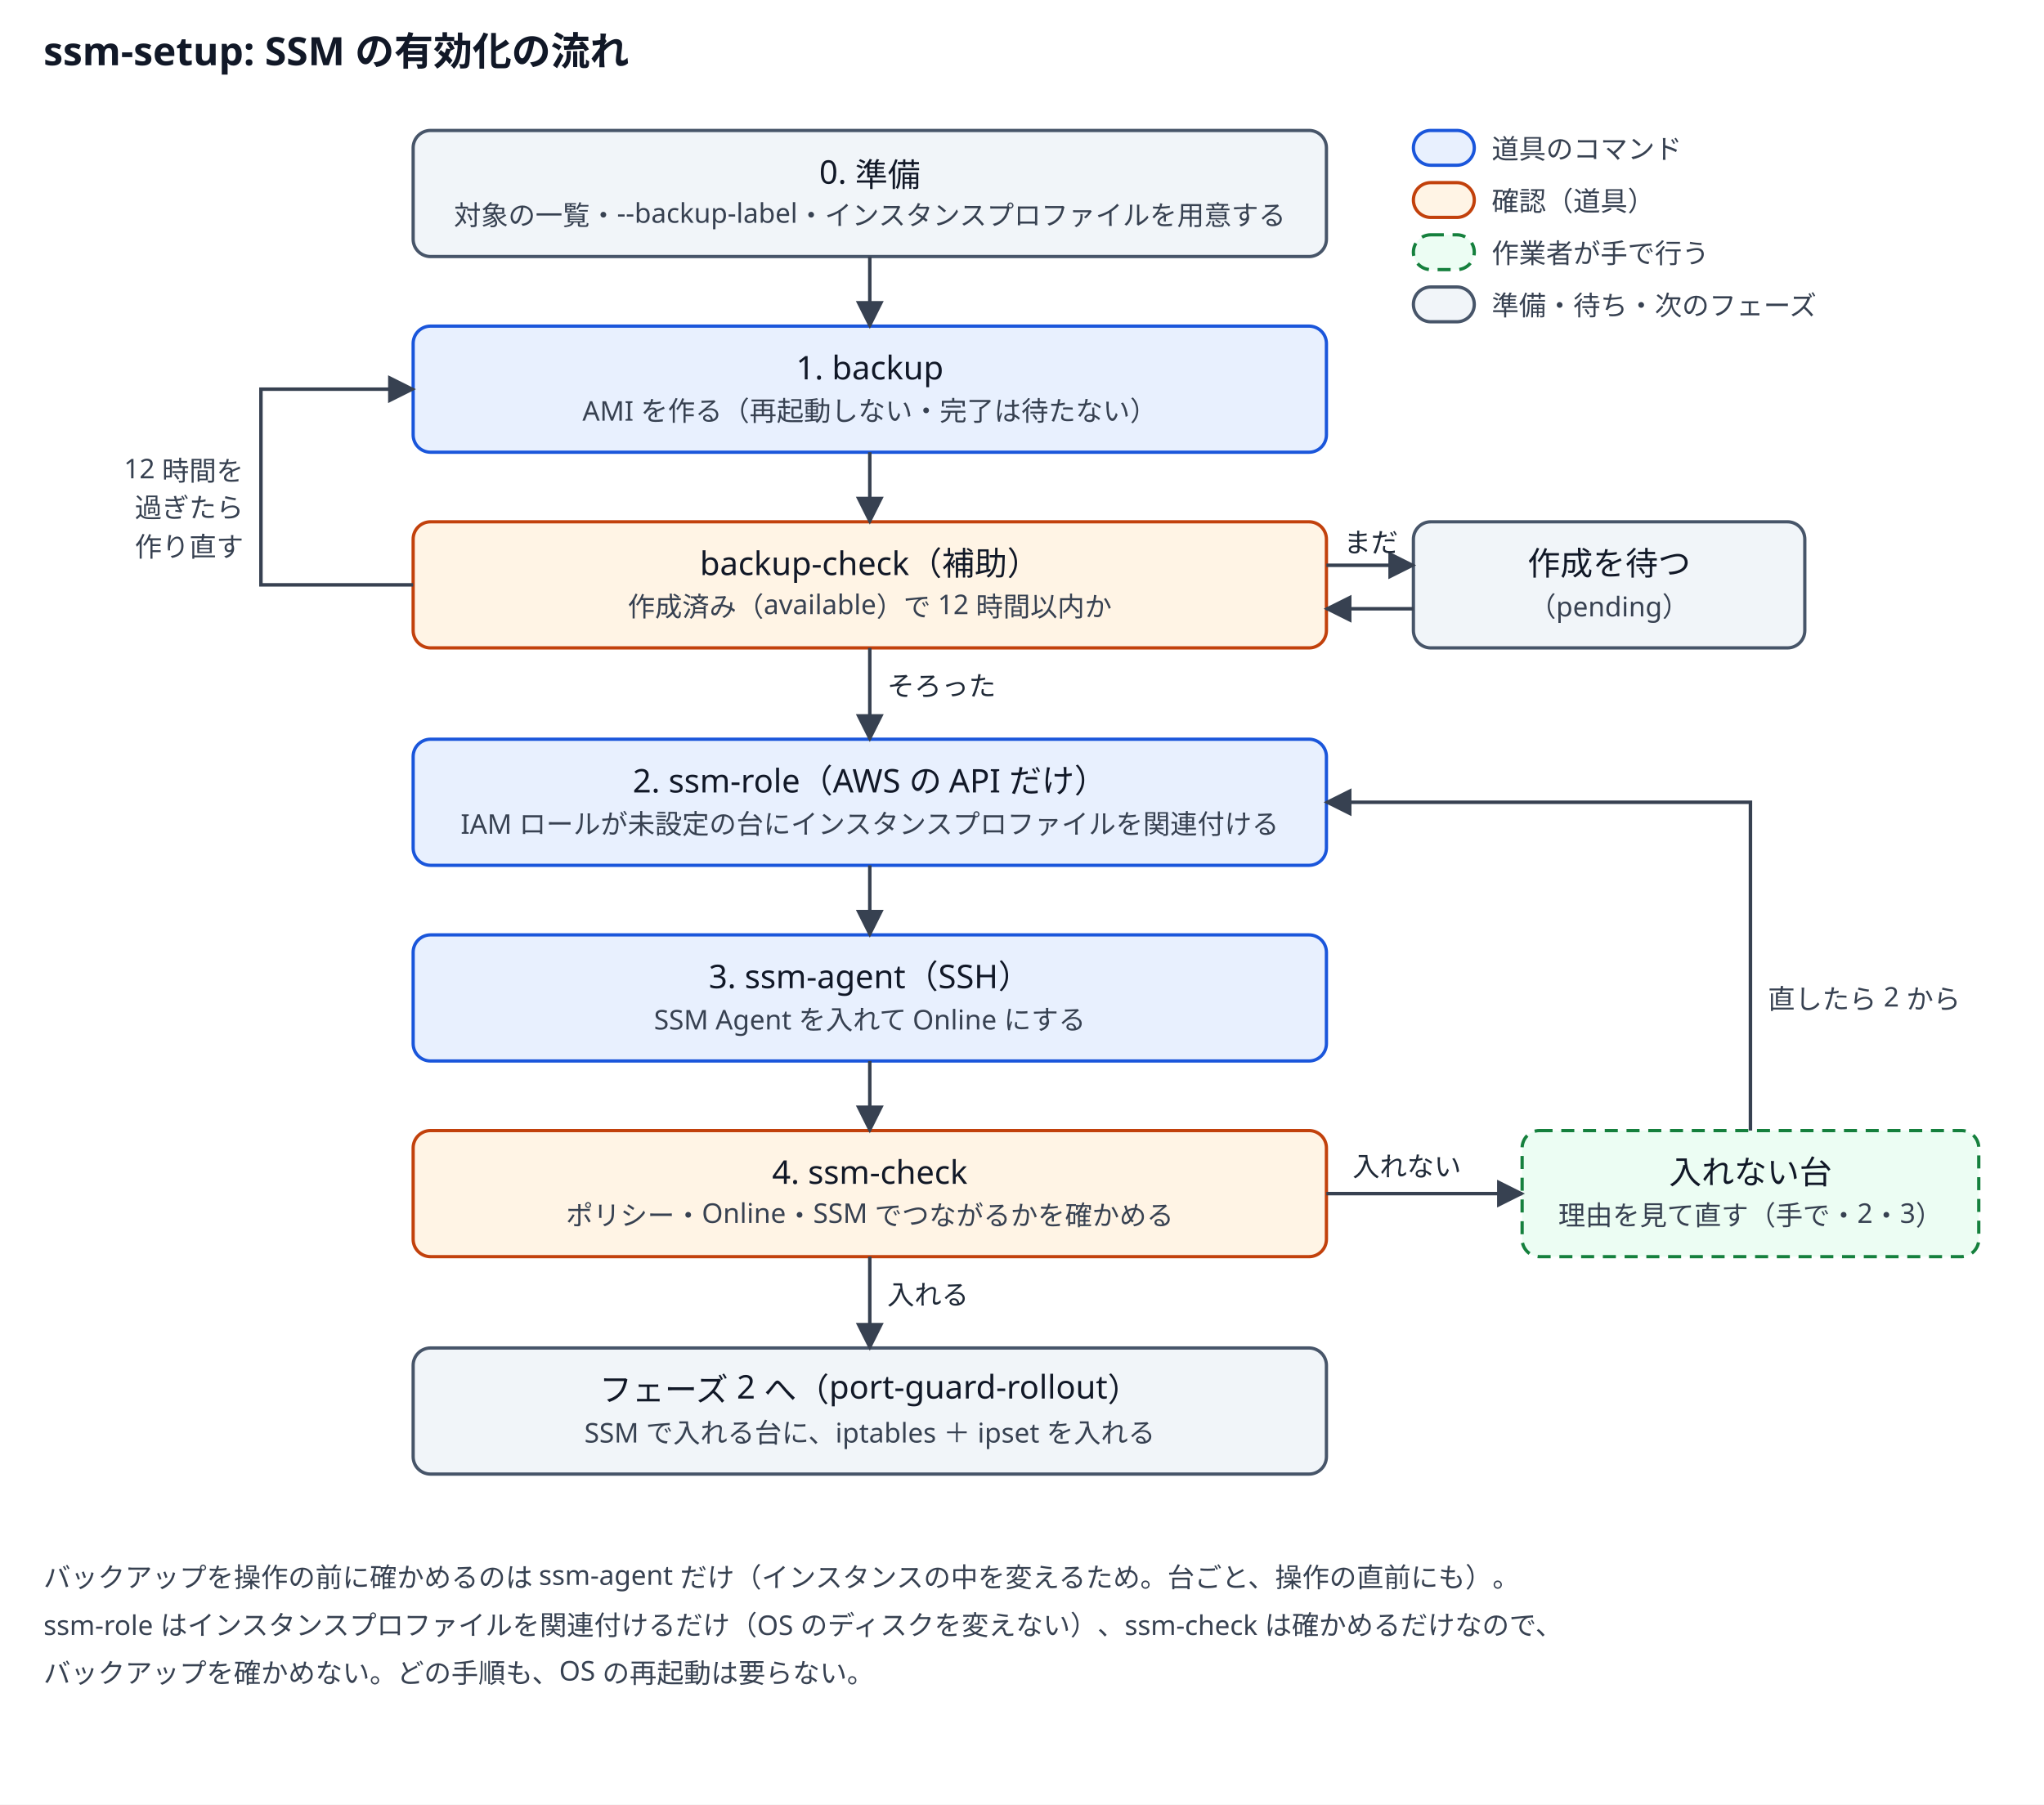
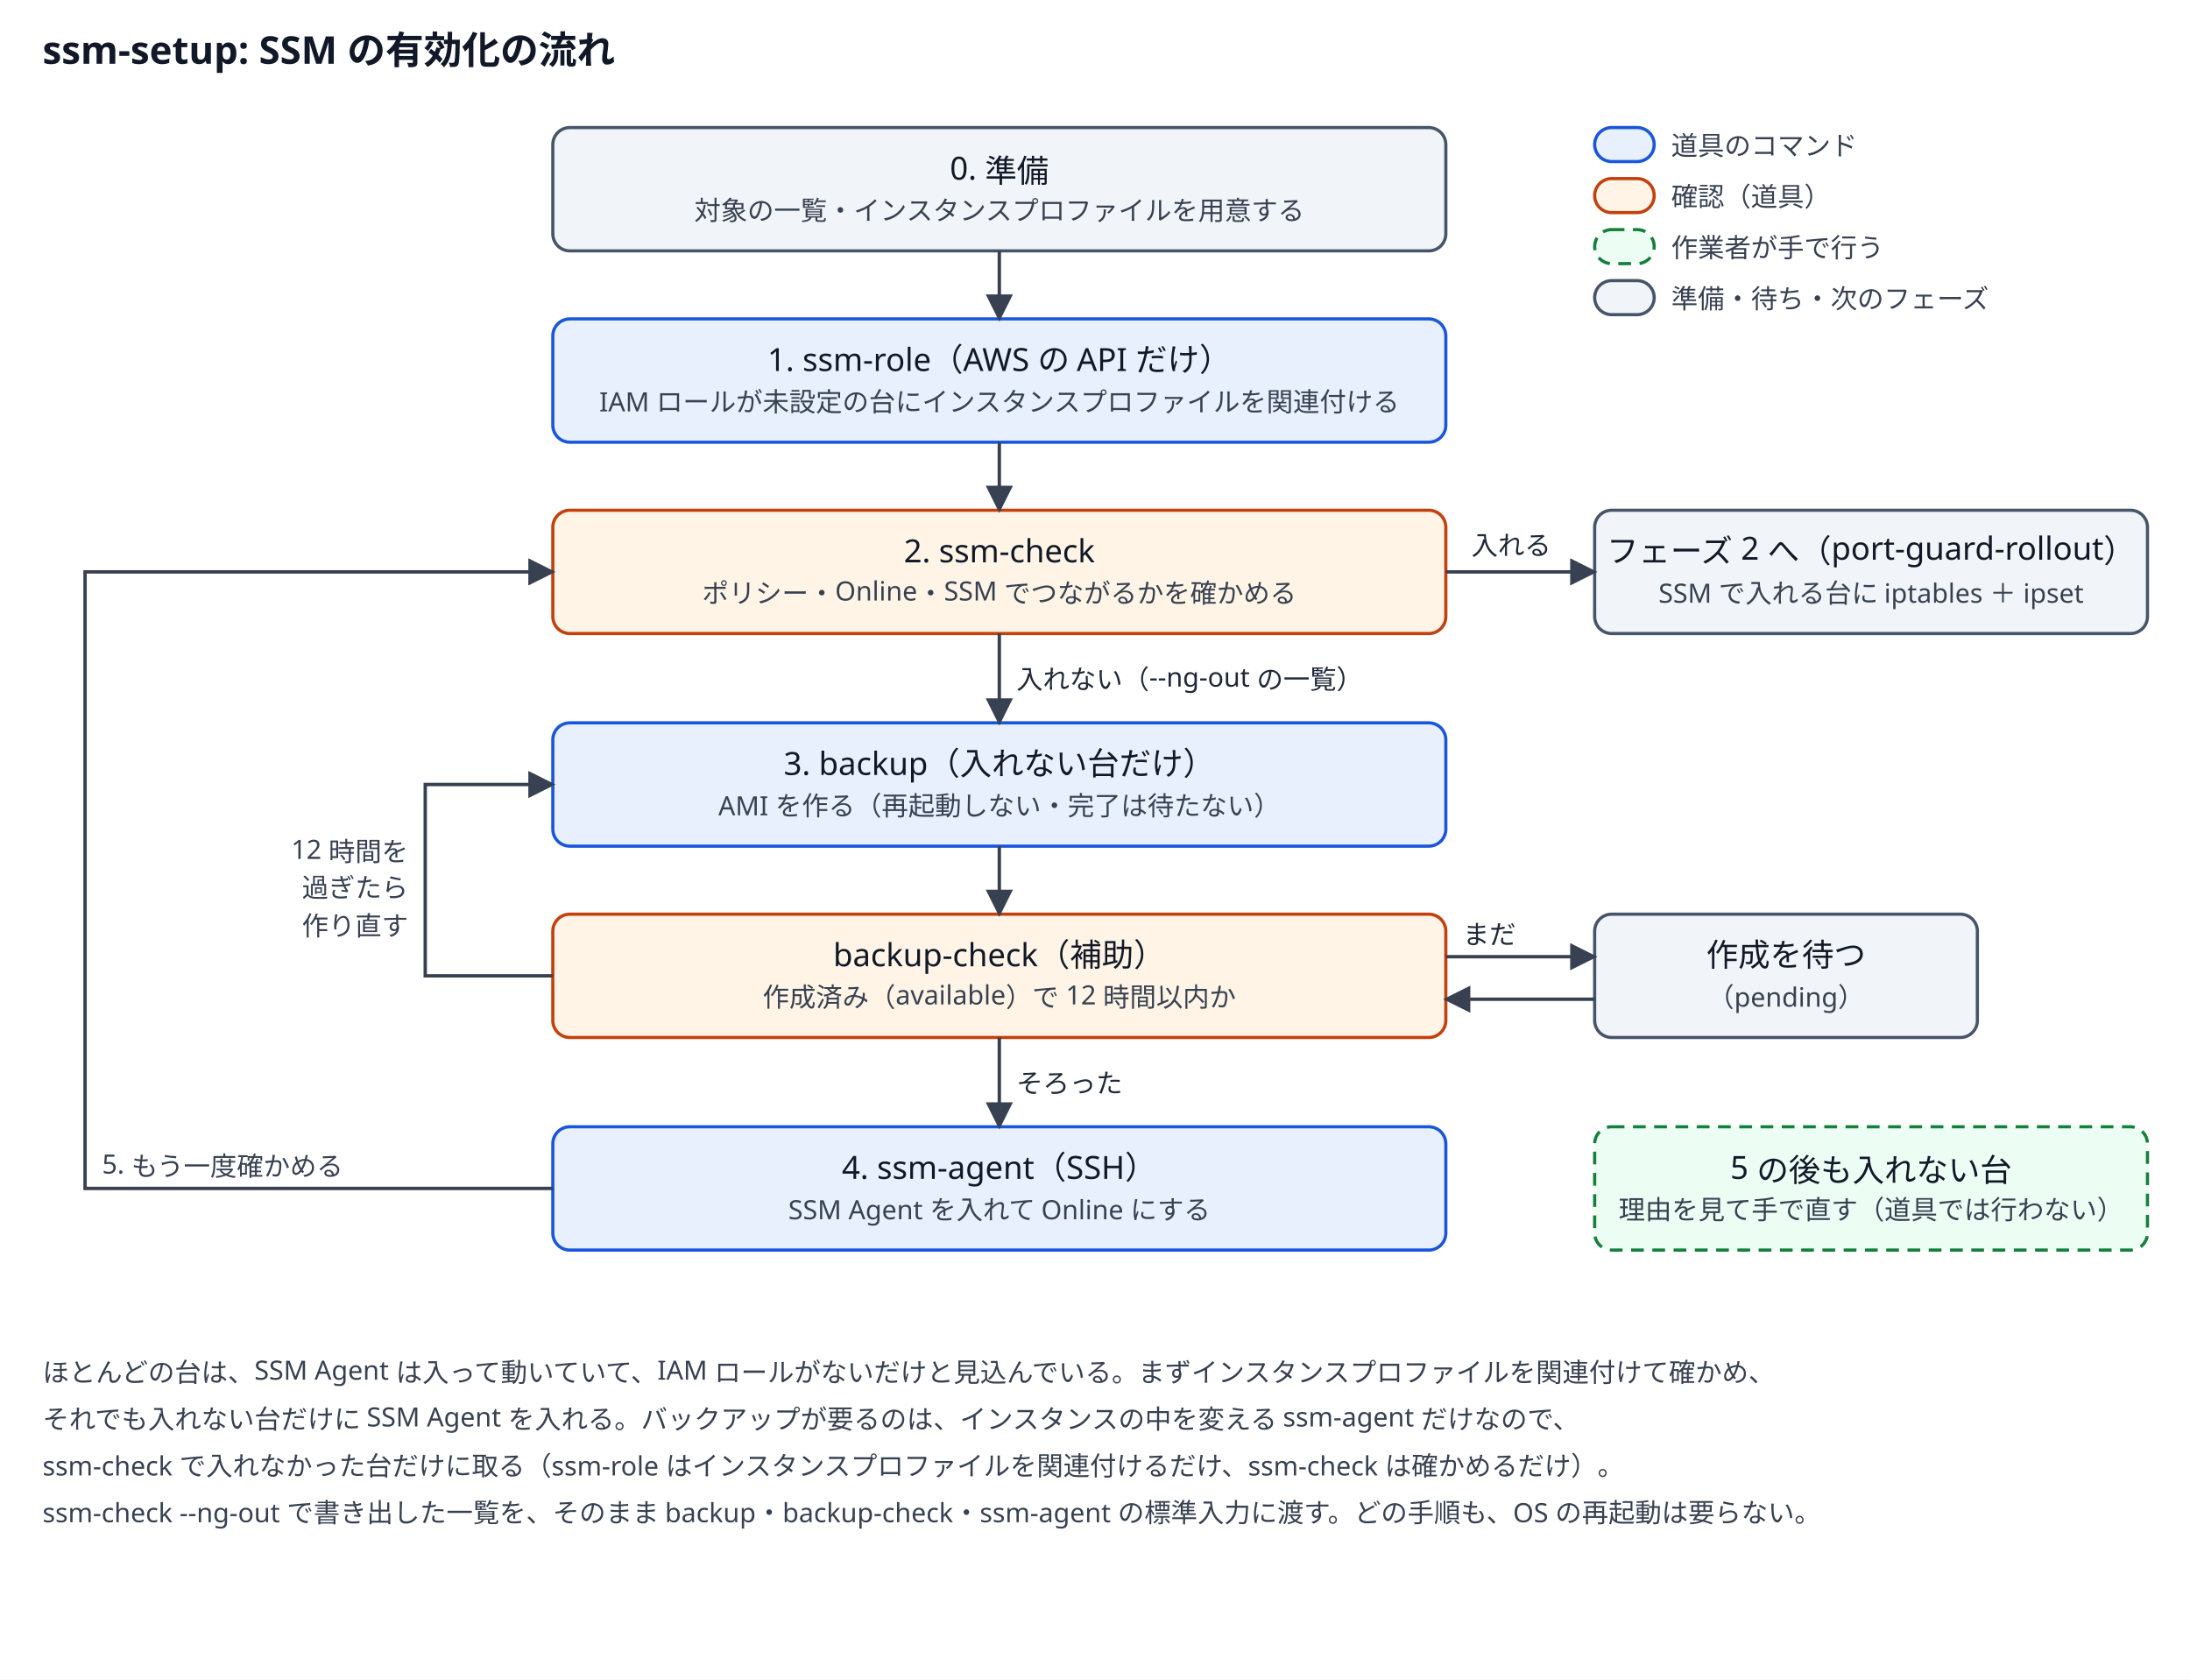
- <svg xmlns="http://www.w3.org/2000/svg" width="940" height="830" viewBox="0 0 940 830" role="img">
+ <svg xmlns="http://www.w3.org/2000/svg" width="1030" height="790" viewBox="0 0 1030 790" role="img">
  <style>
    .bg { fill: #ffffff; }
    .box { stroke-width: 1.5; rx: 8; }
    .command { fill: #e8f0fe; stroke: #1a56db; }
    .check { fill: #fff4e5; stroke: #c2410c; }
    .manual { fill: #ecfdf3; stroke: #15803d; stroke-dasharray: 6 4; }
    .done { fill: #f1f5f9; stroke: #475569; }
    .ok { fill: #dcfce7; stroke: #15803d; }
    .ng { fill: #fee2e2; stroke: #b91c1c; }
    .note { fill: #fafafa; stroke: #9ca3af; stroke-dasharray: 3 3; }
    text { font-family: "Hiragino Sans", "Noto Sans JP", "Yu Gothic", sans-serif; fill: #111827; }
    .t { font-size: 15px; }
    .s { font-size: 12.5px; fill: #374151; }
    .lbl { font-size: 12.5px; fill: #1f2937; }
    .title { font-size: 18px; font-weight: bold; }
    .edge { stroke: #374151; stroke-width: 1.6; fill: none; marker-end: url(#arrow); }
    .bracket { stroke: #6b7280; stroke-width: 1.4; fill: none; }
  </style>
  <defs>
    <marker id="arrow" viewBox="0 0 10 10" refX="9" refY="5" markerWidth="8" markerHeight="8" orient="auto-start-reverse">
      <path d="M 0 0 L 10 5 L 0 10 z" fill="#374151" />
    </marker>
  </defs>
-   <rect class="bg" x="0" y="0" width="940" height="830" />
+   <rect class="bg" x="0" y="0" width="1030" height="790" />
  <text class="title" x="20" y="30">ssm-setup: SSM の有効化の流れ</text>
-   <rect class="box done" x="190" y="60" width="420" height="58" />
-   <text class="t" x="400.0" y="84.5" text-anchor="middle">0. 準備</text>
-   <text class="s" x="400.0" y="103.5" text-anchor="middle">対象の一覧・--backup-label・インスタンスプロファイルを用意する</text>
-   <rect class="box command" x="190" y="150" width="420" height="58" />
-   <text class="t" x="400.0" y="174.5" text-anchor="middle">1. backup</text>
-   <text class="s" x="400.0" y="193.5" text-anchor="middle">AMI を作る（再起動しない・完了は待たない）</text>
-   <rect class="box check" x="190" y="240" width="420" height="58" />
-   <text class="t" x="400.0" y="264.5" text-anchor="middle">backup-check（補助）</text>
-   <text class="s" x="400.0" y="283.5" text-anchor="middle">作成済み（available）で 12 時間以内か</text>
-   <rect class="box command" x="190" y="340" width="420" height="58" />
-   <text class="t" x="400.0" y="364.5" text-anchor="middle">2. ssm-role（AWS の API だけ）</text>
-   <text class="s" x="400.0" y="383.5" text-anchor="middle">IAM ロールが未設定の台にインスタンスプロファイルを関連付ける</text>
-   <rect class="box command" x="190" y="430" width="420" height="58" />
-   <text class="t" x="400.0" y="454.5" text-anchor="middle">3. ssm-agent（SSH）</text>
-   <text class="s" x="400.0" y="473.5" text-anchor="middle">SSM Agent を入れて Online にする</text>
-   <rect class="box check" x="190" y="520" width="420" height="58" />
-   <text class="t" x="400.0" y="544.5" text-anchor="middle">4. ssm-check</text>
-   <text class="s" x="400.0" y="563.5" text-anchor="middle">ポリシー・Online・SSM でつながるかを確かめる</text>
-   <rect class="box done" x="190" y="620" width="420" height="58" />
-   <text class="t" x="400.0" y="644.5" text-anchor="middle">フェーズ 2 へ（port-guard-rollout）</text>
-   <text class="s" x="400.0" y="663.5" text-anchor="middle">SSM で入れる台に、iptables ＋ ipset を入れる</text>
-   <path class="edge" d="M 400.0 118 L 400.0 150" />
-   <path class="edge" d="M 400.0 208 L 400.0 240" />
-   <path class="edge" d="M 400.0 298 L 400.0 340" />
-   <text class="lbl" x="408.0" y="320" text-anchor="start">そろった</text>
-   <path class="edge" d="M 400.0 398 L 400.0 430" />
-   <path class="edge" d="M 400.0 488 L 400.0 520" />
-   <path class="edge" d="M 400.0 578 L 400.0 620" />
-   <text class="lbl" x="408.0" y="600" text-anchor="start">入れる</text>
-   <rect class="box done" x="650" y="240" width="180" height="58" />
-   <text class="t" x="740.0" y="264.5" text-anchor="middle">作成を待つ</text>
-   <text class="s" x="740.0" y="283.5" text-anchor="middle">（pending）</text>
-   <path class="edge" d="M 610 260 L 650 260" />
-   <text class="lbl" x="618" y="254" text-anchor="start">まだ</text>
-   <path class="edge" d="M 650 280 L 610 280" />
-   <path class="edge" d="M 190 269 L 120 269 L 120 179 L 190 179" />
-   <text class="s" x="112" y="220" text-anchor="end">12 時間を</text>
-   <text class="s" x="112" y="238" text-anchor="end">過ぎたら</text>
-   <text class="s" x="112" y="256" text-anchor="end">作り直す</text>
-   <rect class="box manual" x="700" y="520" width="210" height="58" />
-   <text class="t" x="805.0" y="544.5" text-anchor="middle">入れない台</text>
-   <text class="s" x="805.0" y="563.5" text-anchor="middle">理由を見て直す（手で・2・3）</text>
-   <path class="edge" d="M 610 549 L 700 549" />
-   <text class="lbl" x="622" y="541" text-anchor="start">入れない</text>
-   <path class="edge" d="M 805 520 L 805 369 L 610 369" />
-   <text class="s" x="813" y="464" text-anchor="start">直したら 2 から</text>
-   <rect class="box command" x="650" y="60" width="28" height="16" />
-   <text class="s" x="686" y="73" text-anchor="start">道具のコマンド</text>
-   <rect class="box check" x="650" y="84" width="28" height="16" />
-   <text class="s" x="686" y="97" text-anchor="start">確認（道具）</text>
-   <rect class="box manual" x="650" y="108" width="28" height="16" />
-   <text class="s" x="686" y="121" text-anchor="start">作業者が手で行う</text>
-   <rect class="box done" x="650" y="132" width="28" height="16" />
-   <text class="s" x="686" y="145" text-anchor="start">準備・待ち・次のフェーズ</text>
-   <text class="s" x="20" y="730" text-anchor="start">バックアップを操作の前に確かめるのは ssm-agent だけ（インスタンスの中を変えるため。台ごと、操作の直前にも）。</text>
-   <text class="s" x="20" y="752" text-anchor="start">ssm-role はインスタンスプロファイルを関連付けるだけ（OS のディスクを変えない）、ssm-check は確かめるだけなので、</text>
-   <text class="s" x="20" y="774" text-anchor="start">バックアップを確かめない。どの手順も、OS の再起動は要らない。</text>
+   <rect class="box done" x="260" y="60" width="420" height="58" />
+   <text class="t" x="470.0" y="84.5" text-anchor="middle">0. 準備</text>
+   <text class="s" x="470.0" y="103.5" text-anchor="middle">対象の一覧・インスタンスプロファイルを用意する</text>
+   <rect class="box command" x="260" y="150" width="420" height="58" />
+   <text class="t" x="470.0" y="174.5" text-anchor="middle">1. ssm-role（AWS の API だけ）</text>
+   <text class="s" x="470.0" y="193.5" text-anchor="middle">IAM ロールが未設定の台にインスタンスプロファイルを関連付ける</text>
+   <rect class="box check" x="260" y="240" width="420" height="58" />
+   <text class="t" x="470.0" y="264.5" text-anchor="middle">2. ssm-check</text>
+   <text class="s" x="470.0" y="283.5" text-anchor="middle">ポリシー・Online・SSM でつながるかを確かめる</text>
+   <rect class="box command" x="260" y="340" width="420" height="58" />
+   <text class="t" x="470.0" y="364.5" text-anchor="middle">3. backup（入れない台だけ）</text>
+   <text class="s" x="470.0" y="383.5" text-anchor="middle">AMI を作る（再起動しない・完了は待たない）</text>
+   <rect class="box check" x="260" y="430" width="420" height="58" />
+   <text class="t" x="470.0" y="454.5" text-anchor="middle">backup-check（補助）</text>
+   <text class="s" x="470.0" y="473.5" text-anchor="middle">作成済み（available）で 12 時間以内か</text>
+   <rect class="box command" x="260" y="530" width="420" height="58" />
+   <text class="t" x="470.0" y="554.5" text-anchor="middle">4. ssm-agent（SSH）</text>
+   <text class="s" x="470.0" y="573.5" text-anchor="middle">SSM Agent を入れて Online にする</text>
+   <path class="edge" d="M 470.0 118 L 470.0 150" />
+   <path class="edge" d="M 470.0 208 L 470.0 240" />
+   <path class="edge" d="M 470.0 298 L 470.0 340" />
+   <text class="lbl" x="478.0" y="324" text-anchor="start">入れない（--ng-out の一覧）</text>
+   <path class="edge" d="M 470.0 398 L 470.0 430" />
+   <path class="edge" d="M 470.0 488 L 470.0 530" />
+   <text class="lbl" x="478.0" y="514" text-anchor="start">そろった</text>
+   <rect class="box done" x="750" y="240" width="260" height="58" />
+   <text class="t" x="880.0" y="264.5" text-anchor="middle">フェーズ 2 へ（port-guard-rollout）</text>
+   <text class="s" x="880.0" y="283.5" text-anchor="middle">SSM で入れる台に iptables ＋ ipset</text>
+   <path class="edge" d="M 680 269 L 750 269" />
+   <text class="lbl" x="692" y="261" text-anchor="start">入れる</text>
+   <rect class="box done" x="750" y="430" width="180" height="58" />
+   <text class="t" x="840.0" y="454.5" text-anchor="middle">作成を待つ</text>
+   <text class="s" x="840.0" y="473.5" text-anchor="middle">（pending）</text>
+   <path class="edge" d="M 680 450 L 750 450" />
+   <text class="lbl" x="688" y="444" text-anchor="start">まだ</text>
+   <path class="edge" d="M 750 470 L 680 470" />
+   <path class="edge" d="M 260 459 L 200 459 L 200 369 L 260 369" />
+   <text class="s" x="192" y="404" text-anchor="end">12 時間を</text>
+   <text class="s" x="192" y="422" text-anchor="end">過ぎたら</text>
+   <text class="s" x="192" y="440" text-anchor="end">作り直す</text>
+   <path class="edge" d="M 260 559 L 40 559 L 40 269 L 260 269" />
+   <text class="s" x="48" y="552" text-anchor="start">5. もう一度確かめる</text>
+   <rect class="box manual" x="750" y="530" width="260" height="58" />
+   <text class="t" x="880.0" y="554.5" text-anchor="middle">5 の後も入れない台</text>
+   <text class="s" x="880.0" y="573.5" text-anchor="middle">理由を見て手で直す（道具では行わない）</text>
+   <rect class="box command" x="750" y="60" width="28" height="16" />
+   <text class="s" x="786" y="73" text-anchor="start">道具のコマンド</text>
+   <rect class="box check" x="750" y="84" width="28" height="16" />
+   <text class="s" x="786" y="97" text-anchor="start">確認（道具）</text>
+   <rect class="box manual" x="750" y="108" width="28" height="16" />
+   <text class="s" x="786" y="121" text-anchor="start">作業者が手で行う</text>
+   <rect class="box done" x="750" y="132" width="28" height="16" />
+   <text class="s" x="786" y="145" text-anchor="start">準備・待ち・次のフェーズ</text>
+   <text class="s" x="20" y="650" text-anchor="start">ほとんどの台は、SSM Agent は入って動いていて、IAM ロールがないだけと見込んでいる。まずインスタンスプロファイルを関連付けて確かめ、</text>
+   <text class="s" x="20" y="672" text-anchor="start">それでも入れない台だけに SSM Agent を入れる。バックアップが要るのは、インスタンスの中を変える ssm-agent だけなので、</text>
+   <text class="s" x="20" y="694" text-anchor="start">ssm-check で入れなかった台だけに取る（ssm-role はインスタンスプロファイルを関連付けるだけ、ssm-check は確かめるだけ）。</text>
+   <text class="s" x="20" y="716" text-anchor="start">ssm-check --ng-out で書き出した一覧を、そのまま backup・backup-check・ssm-agent の標準入力に渡す。どの手順も、OS の再起動は要らない。</text>
</svg>
